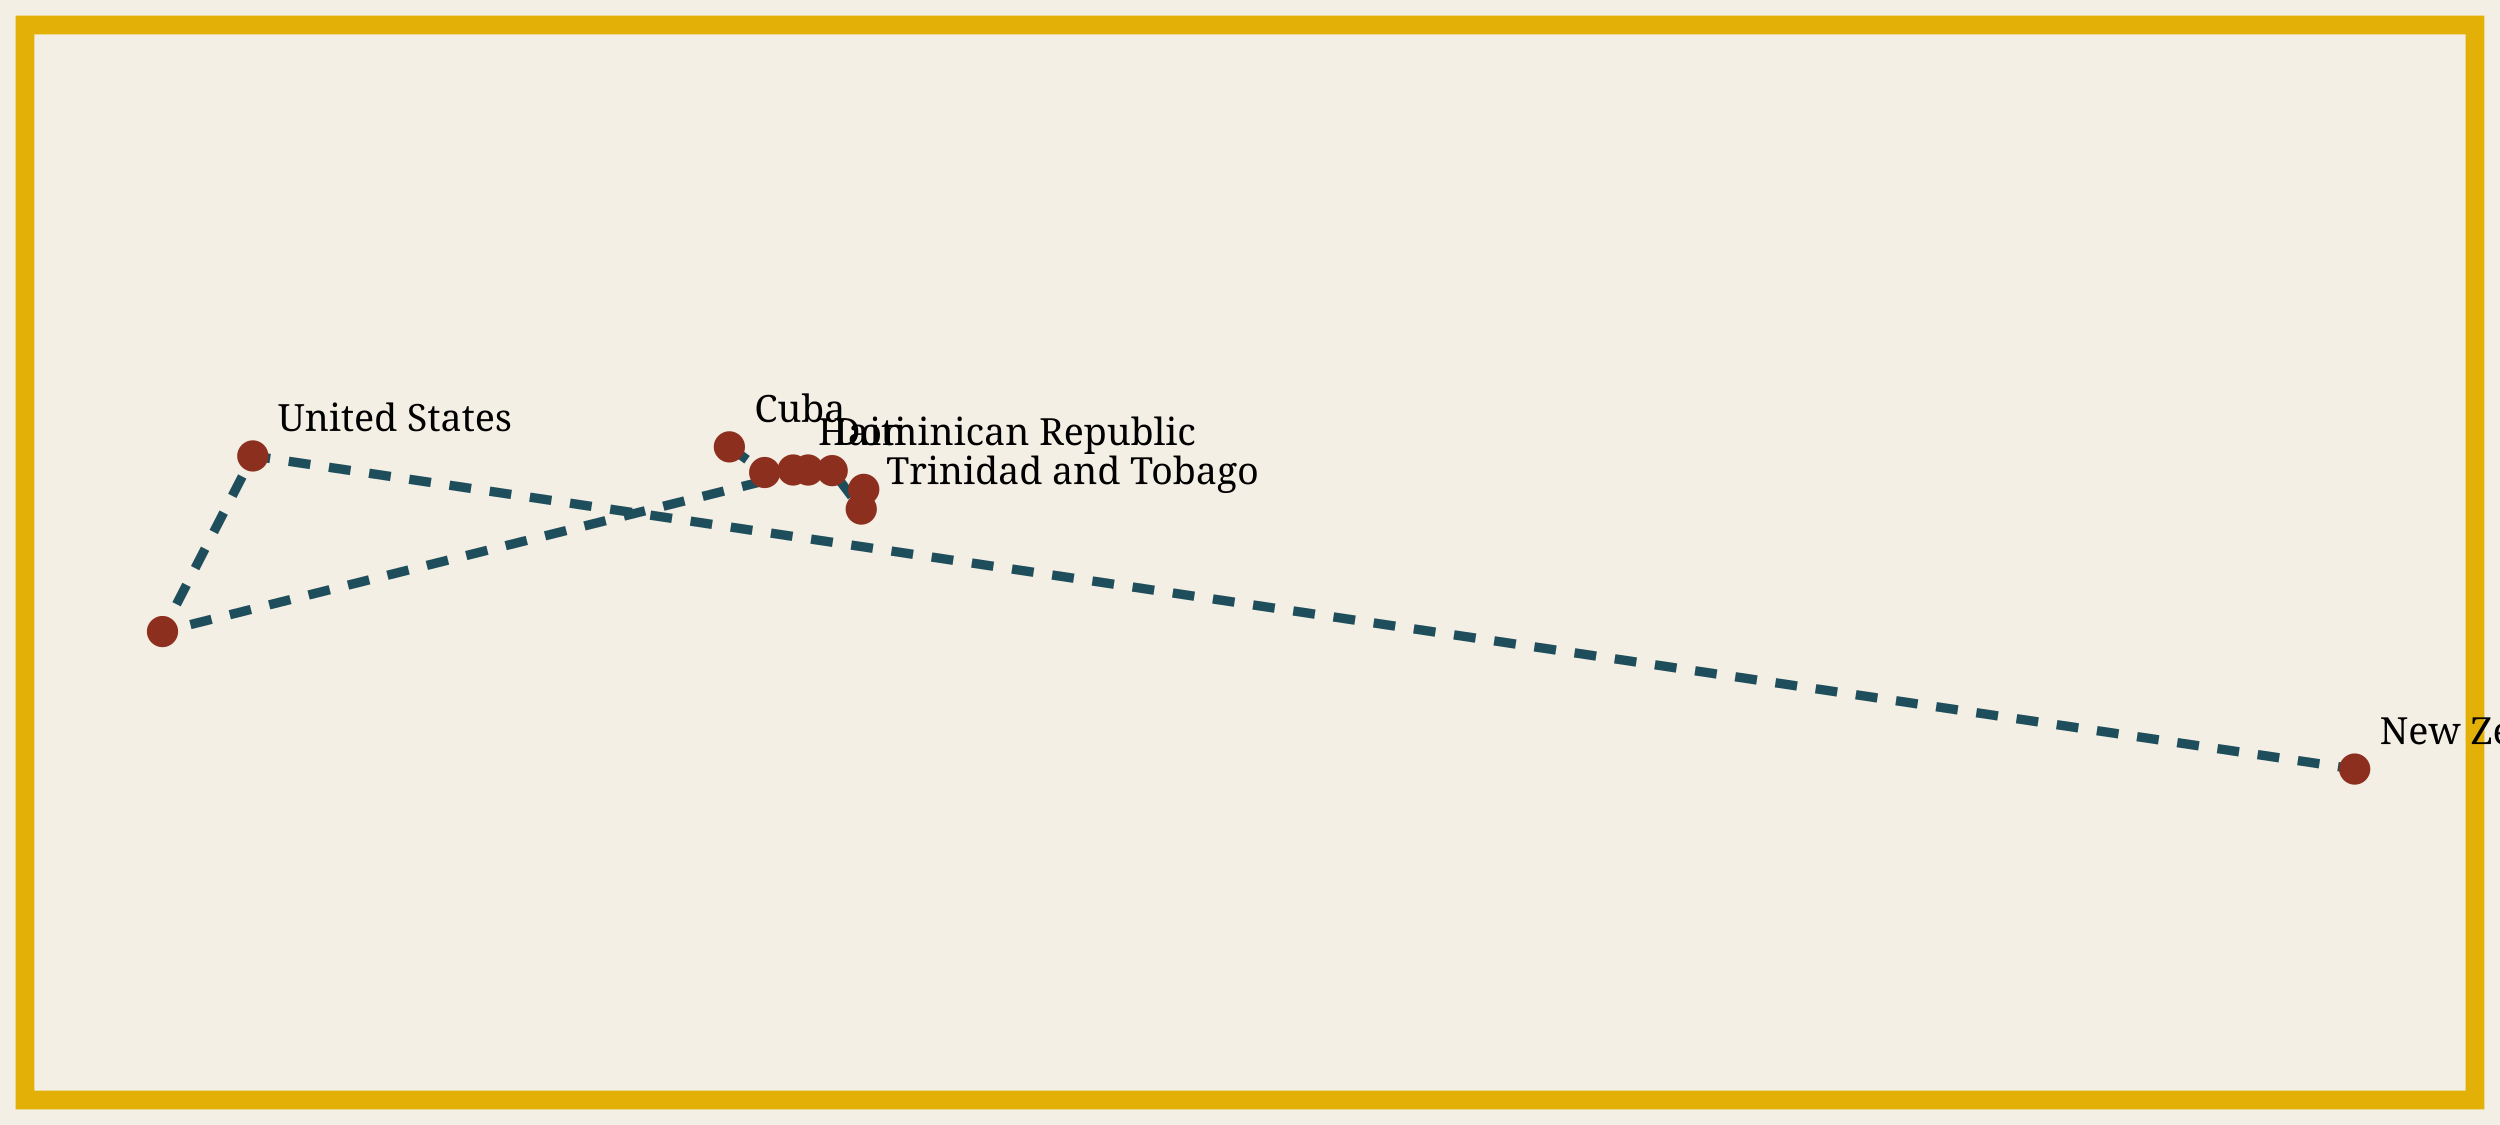
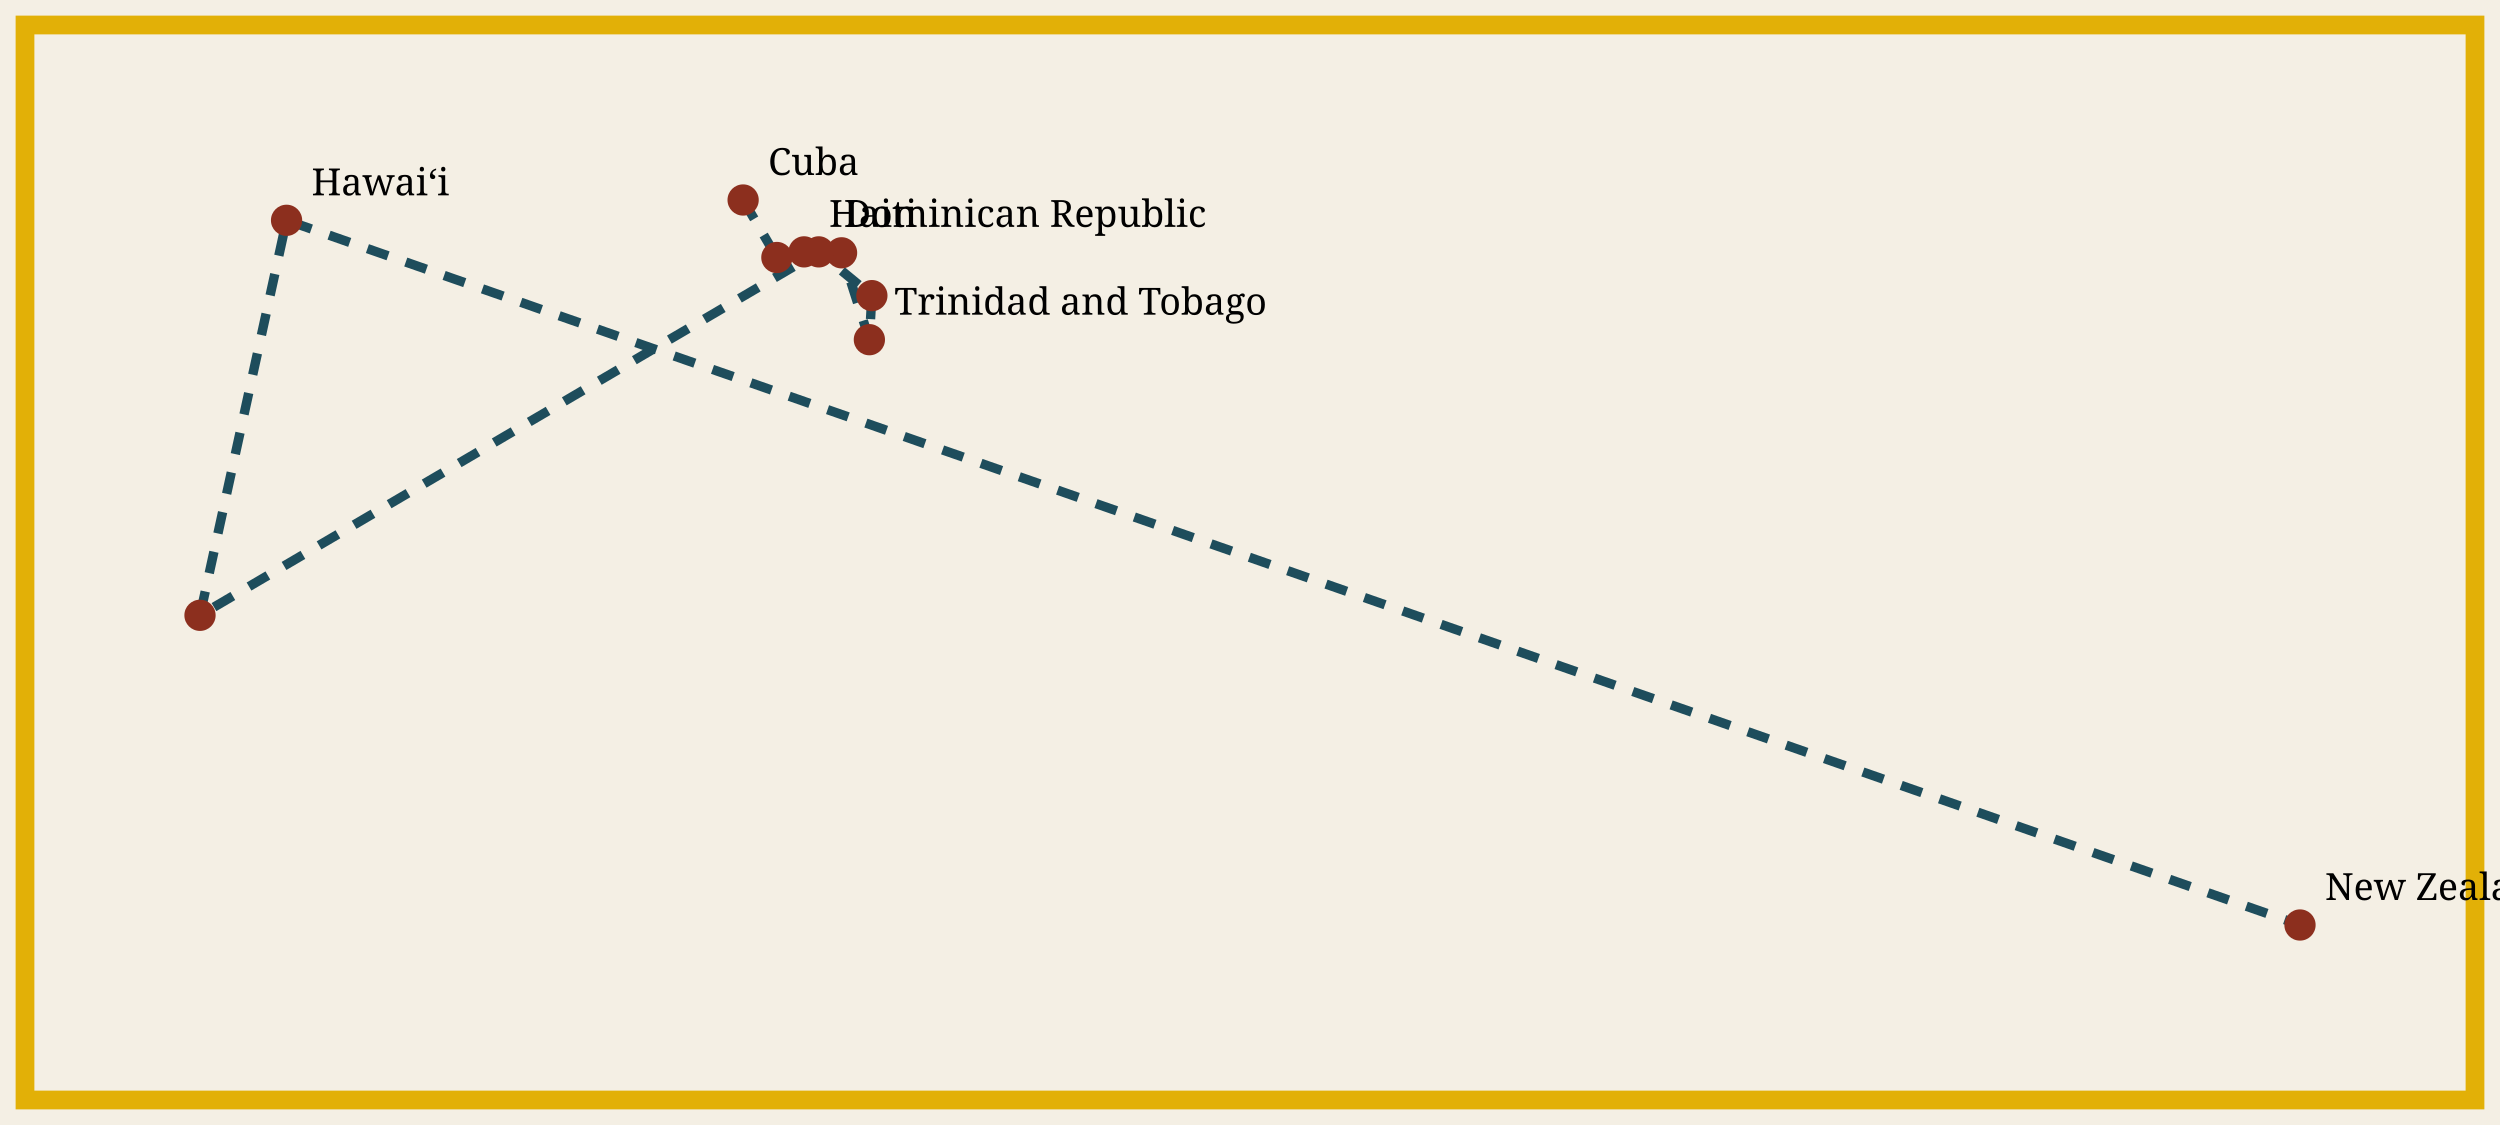
<svg xmlns="http://www.w3.org/2000/svg" viewBox="0 0 800 360">
  <rect width="800" height="360" fill="#f4efe4" />
  <rect x="8" y="8" width="784" height="344" fill="none" stroke="#e2b007" stroke-width="6" />
-   <path d="M233.4 143.0 L244.7 151.2 L253.8 150.4 L266.3 150.6 L275.6 162.9 L276.4 156.6 L258.6 150.4 L52.0 202.1 L80.9 145.9 L753.5 246.1" fill="none" stroke="#1e4d5c" stroke-width="3" stroke-dasharray="7 6" />
-   <circle cx="233.4" cy="143.0" r="5" fill="#8c2f1e" />
-   <circle cx="244.7" cy="151.2" r="5" fill="#8c2f1e" />
-   <circle cx="253.8" cy="150.4" r="5" fill="#8c2f1e" />
-   <circle cx="266.3" cy="150.6" r="5" fill="#8c2f1e" />
-   <circle cx="275.6" cy="162.9" r="5" fill="#8c2f1e" />
-   <circle cx="276.4" cy="156.6" r="5" fill="#8c2f1e" />
-   <circle cx="258.6" cy="150.4" r="5" fill="#8c2f1e" />
-   <circle cx="52.0" cy="202.1" r="5" fill="#8c2f1e" />
-   <circle cx="80.9" cy="145.9" r="5" fill="#8c2f1e" />
-   <circle cx="753.5" cy="246.1" r="5" fill="#8c2f1e" />
-   <text x="241.4" y="135.0" font-family="Georgia, serif" font-size="12">Cuba</text>
-   <text x="261.8" y="142.4" font-family="Georgia, serif" font-size="12">Haiti</text>
-   <text x="283.6" y="154.9" font-family="Georgia, serif" font-size="12">Trinidad and Tobago</text>
-   <text x="266.6" y="142.4" font-family="Georgia, serif" font-size="12">Dominican Republic</text>
-   <text x="88.9" y="137.9" font-family="Georgia, serif" font-size="12">United States</text>
-   <text x="761.5" y="238.1" font-family="Georgia, serif" font-size="12">New Zealand</text>
+   <path d="M237.8 64.0 L248.6 82.4 L257.3 80.6 L269.3 80.9 L278.2 108.7 L279.0 94.6 L262.0 80.6 L64.0 196.9 L91.7 70.5 L736.0 296.0" fill="none" stroke="#1e4d5c" stroke-width="3" stroke-dasharray="7 6" />
+   <circle cx="237.8" cy="64.0" r="5" fill="#8c2f1e" />
+   <circle cx="248.6" cy="82.4" r="5" fill="#8c2f1e" />
+   <circle cx="257.3" cy="80.6" r="5" fill="#8c2f1e" />
+   <circle cx="269.3" cy="80.9" r="5" fill="#8c2f1e" />
+   <circle cx="278.2" cy="108.7" r="5" fill="#8c2f1e" />
+   <circle cx="279.0" cy="94.6" r="5" fill="#8c2f1e" />
+   <circle cx="262.0" cy="80.6" r="5" fill="#8c2f1e" />
+   <circle cx="64.0" cy="196.9" r="5" fill="#8c2f1e" />
+   <circle cx="91.7" cy="70.5" r="5" fill="#8c2f1e" />
+   <circle cx="736.0" cy="296.0" r="5" fill="#8c2f1e" />
+   <text x="245.8" y="56.0" font-family="Georgia, serif" font-size="12">Cuba</text>
+   <text x="265.3" y="72.6" font-family="Georgia, serif" font-size="12">Haiti</text>
+   <text x="286.2" y="100.7" font-family="Georgia, serif" font-size="12">Trinidad and Tobago</text>
+   <text x="270.0" y="72.6" font-family="Georgia, serif" font-size="12">Dominican Republic</text>
+   <text x="99.7" y="62.5" font-family="Georgia, serif" font-size="12">Hawaiʻi</text>
+   <text x="744.0" y="288.0" font-family="Georgia, serif" font-size="12">New Zealand home kitchens</text>
</svg>
